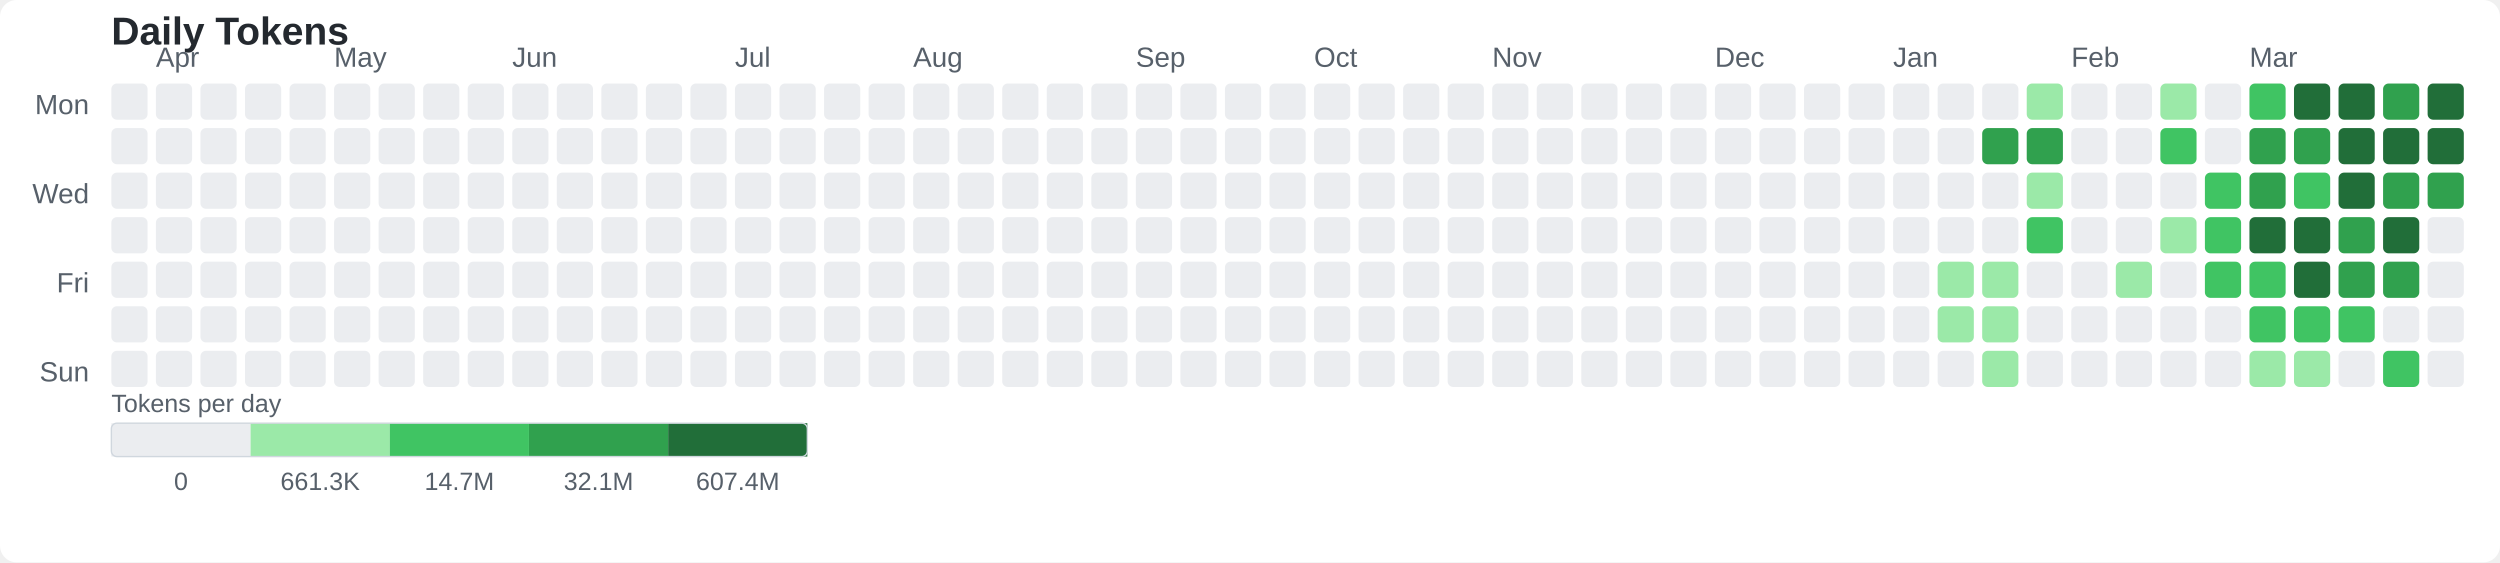
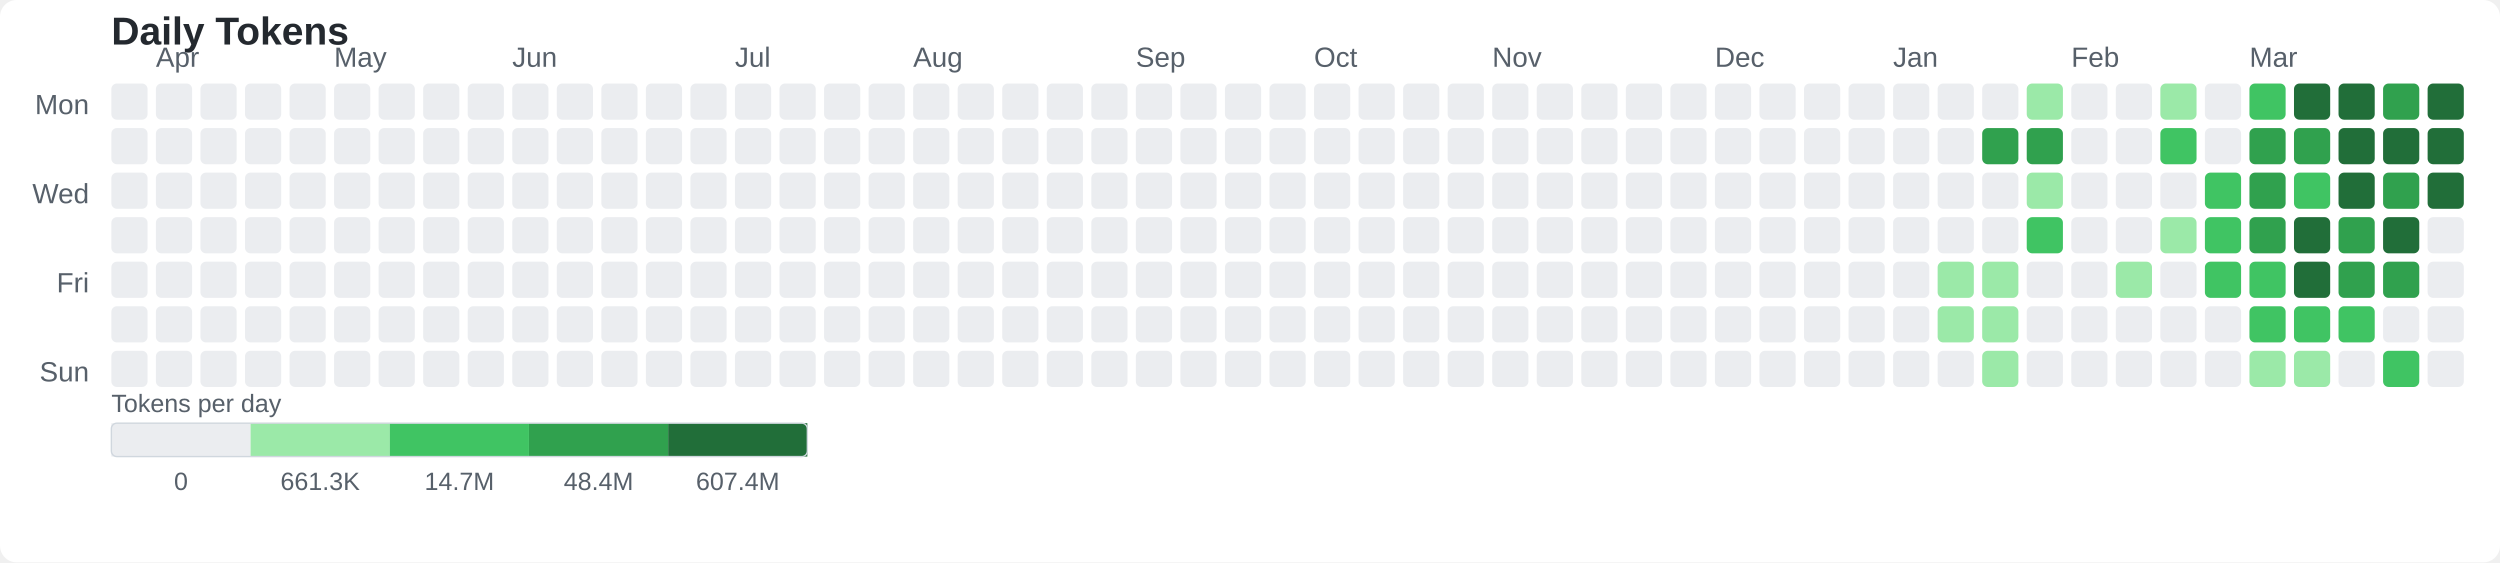
<svg xmlns="http://www.w3.org/2000/svg" width="898" height="202" viewBox="0 0 898 202">
  <rect width="898" height="202" fill="#ffffff" rx="6" />
  <text x="40" y="16" font-family="Arial, sans-serif" font-size="14" fill="#24292f" font-weight="bold">Daily Tokens</text>
  <text x="32" y="41" font-family="Arial, sans-serif" font-size="10" fill="#57606a" text-anchor="end">Mon</text>
  <text x="32" y="73" font-family="Arial, sans-serif" font-size="10" fill="#57606a" text-anchor="end">Wed</text>
  <text x="32" y="105" font-family="Arial, sans-serif" font-size="10" fill="#57606a" text-anchor="end">Fri</text>
  <text x="32" y="137" font-family="Arial, sans-serif" font-size="10" fill="#57606a" text-anchor="end">Sun</text>
  <text x="56" y="24" font-family="Arial, sans-serif" font-size="10" fill="#57606a">Apr</text>
  <text x="120" y="24" font-family="Arial, sans-serif" font-size="10" fill="#57606a">May</text>
  <text x="184" y="24" font-family="Arial, sans-serif" font-size="10" fill="#57606a">Jun</text>
  <text x="264" y="24" font-family="Arial, sans-serif" font-size="10" fill="#57606a">Jul</text>
  <text x="328" y="24" font-family="Arial, sans-serif" font-size="10" fill="#57606a">Aug</text>
  <text x="408" y="24" font-family="Arial, sans-serif" font-size="10" fill="#57606a">Sep</text>
  <text x="472" y="24" font-family="Arial, sans-serif" font-size="10" fill="#57606a">Oct</text>
  <text x="536" y="24" font-family="Arial, sans-serif" font-size="10" fill="#57606a">Nov</text>
  <text x="616" y="24" font-family="Arial, sans-serif" font-size="10" fill="#57606a">Dec</text>
  <text x="680" y="24" font-family="Arial, sans-serif" font-size="10" fill="#57606a">Jan</text>
  <text x="744" y="24" font-family="Arial, sans-serif" font-size="10" fill="#57606a">Feb</text>
  <text x="808" y="24" font-family="Arial, sans-serif" font-size="10" fill="#57606a">Mar</text>
  <rect x="40" y="30" width="13" height="13" rx="2" ry="2" fill="#ebedf0" />
  <rect x="40" y="46" width="13" height="13" rx="2" ry="2" fill="#ebedf0" />
  <rect x="40" y="62" width="13" height="13" rx="2" ry="2" fill="#ebedf0">
    </rect>
  <rect x="40" y="78" width="13" height="13" rx="2" ry="2" fill="#ebedf0">
    </rect>
  <rect x="40" y="94" width="13" height="13" rx="2" ry="2" fill="#ebedf0">
    </rect>
  <rect x="40" y="110" width="13" height="13" rx="2" ry="2" fill="#ebedf0">
    </rect>
  <rect x="40" y="126" width="13" height="13" rx="2" ry="2" fill="#ebedf0">
    </rect>
  <rect x="56" y="30" width="13" height="13" rx="2" ry="2" fill="#ebedf0">
    </rect>
  <rect x="56" y="46" width="13" height="13" rx="2" ry="2" fill="#ebedf0">
    </rect>
  <rect x="56" y="62" width="13" height="13" rx="2" ry="2" fill="#ebedf0">
    </rect>
  <rect x="56" y="78" width="13" height="13" rx="2" ry="2" fill="#ebedf0">
    </rect>
  <rect x="56" y="94" width="13" height="13" rx="2" ry="2" fill="#ebedf0">
    </rect>
  <rect x="56" y="110" width="13" height="13" rx="2" ry="2" fill="#ebedf0">
    </rect>
  <rect x="56" y="126" width="13" height="13" rx="2" ry="2" fill="#ebedf0">
    </rect>
  <rect x="72" y="30" width="13" height="13" rx="2" ry="2" fill="#ebedf0">
    </rect>
  <rect x="72" y="46" width="13" height="13" rx="2" ry="2" fill="#ebedf0">
    </rect>
  <rect x="72" y="62" width="13" height="13" rx="2" ry="2" fill="#ebedf0">
    </rect>
  <rect x="72" y="78" width="13" height="13" rx="2" ry="2" fill="#ebedf0">
    </rect>
  <rect x="72" y="94" width="13" height="13" rx="2" ry="2" fill="#ebedf0">
    </rect>
  <rect x="72" y="110" width="13" height="13" rx="2" ry="2" fill="#ebedf0">
    </rect>
  <rect x="72" y="126" width="13" height="13" rx="2" ry="2" fill="#ebedf0">
    </rect>
  <rect x="88" y="30" width="13" height="13" rx="2" ry="2" fill="#ebedf0">
    </rect>
  <rect x="88" y="46" width="13" height="13" rx="2" ry="2" fill="#ebedf0">
    </rect>
  <rect x="88" y="62" width="13" height="13" rx="2" ry="2" fill="#ebedf0">
    </rect>
  <rect x="88" y="78" width="13" height="13" rx="2" ry="2" fill="#ebedf0">
    </rect>
  <rect x="88" y="94" width="13" height="13" rx="2" ry="2" fill="#ebedf0">
    </rect>
  <rect x="88" y="110" width="13" height="13" rx="2" ry="2" fill="#ebedf0">
    </rect>
  <rect x="88" y="126" width="13" height="13" rx="2" ry="2" fill="#ebedf0">
    </rect>
  <rect x="104" y="30" width="13" height="13" rx="2" ry="2" fill="#ebedf0">
    </rect>
  <rect x="104" y="46" width="13" height="13" rx="2" ry="2" fill="#ebedf0">
    </rect>
  <rect x="104" y="62" width="13" height="13" rx="2" ry="2" fill="#ebedf0">
    </rect>
  <rect x="104" y="78" width="13" height="13" rx="2" ry="2" fill="#ebedf0">
    </rect>
  <rect x="104" y="94" width="13" height="13" rx="2" ry="2" fill="#ebedf0">
    </rect>
  <rect x="104" y="110" width="13" height="13" rx="2" ry="2" fill="#ebedf0">
    </rect>
  <rect x="104" y="126" width="13" height="13" rx="2" ry="2" fill="#ebedf0">
    </rect>
  <rect x="120" y="30" width="13" height="13" rx="2" ry="2" fill="#ebedf0">
    </rect>
  <rect x="120" y="46" width="13" height="13" rx="2" ry="2" fill="#ebedf0">
    </rect>
  <rect x="120" y="62" width="13" height="13" rx="2" ry="2" fill="#ebedf0">
    </rect>
  <rect x="120" y="78" width="13" height="13" rx="2" ry="2" fill="#ebedf0">
    </rect>
  <rect x="120" y="94" width="13" height="13" rx="2" ry="2" fill="#ebedf0">
    </rect>
  <rect x="120" y="110" width="13" height="13" rx="2" ry="2" fill="#ebedf0">
    </rect>
  <rect x="120" y="126" width="13" height="13" rx="2" ry="2" fill="#ebedf0">
    </rect>
  <rect x="136" y="30" width="13" height="13" rx="2" ry="2" fill="#ebedf0">
    </rect>
  <rect x="136" y="46" width="13" height="13" rx="2" ry="2" fill="#ebedf0">
    </rect>
  <rect x="136" y="62" width="13" height="13" rx="2" ry="2" fill="#ebedf0">
    </rect>
  <rect x="136" y="78" width="13" height="13" rx="2" ry="2" fill="#ebedf0">
    </rect>
  <rect x="136" y="94" width="13" height="13" rx="2" ry="2" fill="#ebedf0">
    </rect>
  <rect x="136" y="110" width="13" height="13" rx="2" ry="2" fill="#ebedf0">
    </rect>
  <rect x="136" y="126" width="13" height="13" rx="2" ry="2" fill="#ebedf0">
    </rect>
  <rect x="152" y="30" width="13" height="13" rx="2" ry="2" fill="#ebedf0">
    </rect>
  <rect x="152" y="46" width="13" height="13" rx="2" ry="2" fill="#ebedf0">
    </rect>
  <rect x="152" y="62" width="13" height="13" rx="2" ry="2" fill="#ebedf0">
    </rect>
  <rect x="152" y="78" width="13" height="13" rx="2" ry="2" fill="#ebedf0">
    </rect>
  <rect x="152" y="94" width="13" height="13" rx="2" ry="2" fill="#ebedf0">
    </rect>
  <rect x="152" y="110" width="13" height="13" rx="2" ry="2" fill="#ebedf0">
    </rect>
  <rect x="152" y="126" width="13" height="13" rx="2" ry="2" fill="#ebedf0">
    </rect>
  <rect x="168" y="30" width="13" height="13" rx="2" ry="2" fill="#ebedf0">
    </rect>
  <rect x="168" y="46" width="13" height="13" rx="2" ry="2" fill="#ebedf0">
    </rect>
  <rect x="168" y="62" width="13" height="13" rx="2" ry="2" fill="#ebedf0">
    </rect>
  <rect x="168" y="78" width="13" height="13" rx="2" ry="2" fill="#ebedf0">
    </rect>
  <rect x="168" y="94" width="13" height="13" rx="2" ry="2" fill="#ebedf0">
    </rect>
  <rect x="168" y="110" width="13" height="13" rx="2" ry="2" fill="#ebedf0">
    </rect>
  <rect x="168" y="126" width="13" height="13" rx="2" ry="2" fill="#ebedf0">
    </rect>
  <rect x="184" y="30" width="13" height="13" rx="2" ry="2" fill="#ebedf0">
    </rect>
  <rect x="184" y="46" width="13" height="13" rx="2" ry="2" fill="#ebedf0">
    </rect>
  <rect x="184" y="62" width="13" height="13" rx="2" ry="2" fill="#ebedf0">
    </rect>
  <rect x="184" y="78" width="13" height="13" rx="2" ry="2" fill="#ebedf0">
    </rect>
  <rect x="184" y="94" width="13" height="13" rx="2" ry="2" fill="#ebedf0">
    </rect>
  <rect x="184" y="110" width="13" height="13" rx="2" ry="2" fill="#ebedf0">
    </rect>
  <rect x="184" y="126" width="13" height="13" rx="2" ry="2" fill="#ebedf0">
    </rect>
  <rect x="200" y="30" width="13" height="13" rx="2" ry="2" fill="#ebedf0">
    </rect>
  <rect x="200" y="46" width="13" height="13" rx="2" ry="2" fill="#ebedf0">
    </rect>
  <rect x="200" y="62" width="13" height="13" rx="2" ry="2" fill="#ebedf0">
    </rect>
  <rect x="200" y="78" width="13" height="13" rx="2" ry="2" fill="#ebedf0">
    </rect>
  <rect x="200" y="94" width="13" height="13" rx="2" ry="2" fill="#ebedf0">
    </rect>
  <rect x="200" y="110" width="13" height="13" rx="2" ry="2" fill="#ebedf0">
    </rect>
  <rect x="200" y="126" width="13" height="13" rx="2" ry="2" fill="#ebedf0">
    </rect>
  <rect x="216" y="30" width="13" height="13" rx="2" ry="2" fill="#ebedf0">
    </rect>
  <rect x="216" y="46" width="13" height="13" rx="2" ry="2" fill="#ebedf0">
    </rect>
  <rect x="216" y="62" width="13" height="13" rx="2" ry="2" fill="#ebedf0">
    </rect>
  <rect x="216" y="78" width="13" height="13" rx="2" ry="2" fill="#ebedf0">
    </rect>
  <rect x="216" y="94" width="13" height="13" rx="2" ry="2" fill="#ebedf0">
    </rect>
  <rect x="216" y="110" width="13" height="13" rx="2" ry="2" fill="#ebedf0">
    </rect>
  <rect x="216" y="126" width="13" height="13" rx="2" ry="2" fill="#ebedf0">
    </rect>
  <rect x="232" y="30" width="13" height="13" rx="2" ry="2" fill="#ebedf0">
    </rect>
  <rect x="232" y="46" width="13" height="13" rx="2" ry="2" fill="#ebedf0">
    </rect>
  <rect x="232" y="62" width="13" height="13" rx="2" ry="2" fill="#ebedf0">
    </rect>
  <rect x="232" y="78" width="13" height="13" rx="2" ry="2" fill="#ebedf0">
    </rect>
  <rect x="232" y="94" width="13" height="13" rx="2" ry="2" fill="#ebedf0">
    </rect>
  <rect x="232" y="110" width="13" height="13" rx="2" ry="2" fill="#ebedf0">
    </rect>
  <rect x="232" y="126" width="13" height="13" rx="2" ry="2" fill="#ebedf0">
    </rect>
  <rect x="248" y="30" width="13" height="13" rx="2" ry="2" fill="#ebedf0">
    </rect>
  <rect x="248" y="46" width="13" height="13" rx="2" ry="2" fill="#ebedf0">
    </rect>
  <rect x="248" y="62" width="13" height="13" rx="2" ry="2" fill="#ebedf0">
    </rect>
  <rect x="248" y="78" width="13" height="13" rx="2" ry="2" fill="#ebedf0">
    </rect>
  <rect x="248" y="94" width="13" height="13" rx="2" ry="2" fill="#ebedf0">
    </rect>
  <rect x="248" y="110" width="13" height="13" rx="2" ry="2" fill="#ebedf0">
    </rect>
  <rect x="248" y="126" width="13" height="13" rx="2" ry="2" fill="#ebedf0">
    </rect>
  <rect x="264" y="30" width="13" height="13" rx="2" ry="2" fill="#ebedf0">
    </rect>
  <rect x="264" y="46" width="13" height="13" rx="2" ry="2" fill="#ebedf0">
    </rect>
  <rect x="264" y="62" width="13" height="13" rx="2" ry="2" fill="#ebedf0">
    </rect>
  <rect x="264" y="78" width="13" height="13" rx="2" ry="2" fill="#ebedf0">
    </rect>
  <rect x="264" y="94" width="13" height="13" rx="2" ry="2" fill="#ebedf0">
    </rect>
  <rect x="264" y="110" width="13" height="13" rx="2" ry="2" fill="#ebedf0">
    </rect>
  <rect x="264" y="126" width="13" height="13" rx="2" ry="2" fill="#ebedf0">
    </rect>
  <rect x="280" y="30" width="13" height="13" rx="2" ry="2" fill="#ebedf0">
    </rect>
  <rect x="280" y="46" width="13" height="13" rx="2" ry="2" fill="#ebedf0">
    </rect>
  <rect x="280" y="62" width="13" height="13" rx="2" ry="2" fill="#ebedf0">
    </rect>
  <rect x="280" y="78" width="13" height="13" rx="2" ry="2" fill="#ebedf0">
    </rect>
  <rect x="280" y="94" width="13" height="13" rx="2" ry="2" fill="#ebedf0">
    </rect>
  <rect x="280" y="110" width="13" height="13" rx="2" ry="2" fill="#ebedf0">
    </rect>
  <rect x="280" y="126" width="13" height="13" rx="2" ry="2" fill="#ebedf0">
    </rect>
  <rect x="296" y="30" width="13" height="13" rx="2" ry="2" fill="#ebedf0">
    </rect>
  <rect x="296" y="46" width="13" height="13" rx="2" ry="2" fill="#ebedf0">
    </rect>
  <rect x="296" y="62" width="13" height="13" rx="2" ry="2" fill="#ebedf0">
    </rect>
  <rect x="296" y="78" width="13" height="13" rx="2" ry="2" fill="#ebedf0">
    </rect>
  <rect x="296" y="94" width="13" height="13" rx="2" ry="2" fill="#ebedf0">
    </rect>
  <rect x="296" y="110" width="13" height="13" rx="2" ry="2" fill="#ebedf0">
    </rect>
  <rect x="296" y="126" width="13" height="13" rx="2" ry="2" fill="#ebedf0">
    </rect>
  <rect x="312" y="30" width="13" height="13" rx="2" ry="2" fill="#ebedf0">
    </rect>
  <rect x="312" y="46" width="13" height="13" rx="2" ry="2" fill="#ebedf0">
    </rect>
  <rect x="312" y="62" width="13" height="13" rx="2" ry="2" fill="#ebedf0">
    </rect>
  <rect x="312" y="78" width="13" height="13" rx="2" ry="2" fill="#ebedf0">
    </rect>
  <rect x="312" y="94" width="13" height="13" rx="2" ry="2" fill="#ebedf0">
    </rect>
  <rect x="312" y="110" width="13" height="13" rx="2" ry="2" fill="#ebedf0">
    </rect>
  <rect x="312" y="126" width="13" height="13" rx="2" ry="2" fill="#ebedf0">
    </rect>
  <rect x="328" y="30" width="13" height="13" rx="2" ry="2" fill="#ebedf0">
    </rect>
  <rect x="328" y="46" width="13" height="13" rx="2" ry="2" fill="#ebedf0">
    </rect>
  <rect x="328" y="62" width="13" height="13" rx="2" ry="2" fill="#ebedf0">
    </rect>
  <rect x="328" y="78" width="13" height="13" rx="2" ry="2" fill="#ebedf0">
    </rect>
  <rect x="328" y="94" width="13" height="13" rx="2" ry="2" fill="#ebedf0">
    </rect>
  <rect x="328" y="110" width="13" height="13" rx="2" ry="2" fill="#ebedf0">
    </rect>
  <rect x="328" y="126" width="13" height="13" rx="2" ry="2" fill="#ebedf0">
    </rect>
  <rect x="344" y="30" width="13" height="13" rx="2" ry="2" fill="#ebedf0">
    </rect>
  <rect x="344" y="46" width="13" height="13" rx="2" ry="2" fill="#ebedf0">
    </rect>
  <rect x="344" y="62" width="13" height="13" rx="2" ry="2" fill="#ebedf0">
    </rect>
  <rect x="344" y="78" width="13" height="13" rx="2" ry="2" fill="#ebedf0">
    </rect>
  <rect x="344" y="94" width="13" height="13" rx="2" ry="2" fill="#ebedf0">
    </rect>
  <rect x="344" y="110" width="13" height="13" rx="2" ry="2" fill="#ebedf0">
    </rect>
  <rect x="344" y="126" width="13" height="13" rx="2" ry="2" fill="#ebedf0">
    </rect>
  <rect x="360" y="30" width="13" height="13" rx="2" ry="2" fill="#ebedf0">
    </rect>
  <rect x="360" y="46" width="13" height="13" rx="2" ry="2" fill="#ebedf0">
    </rect>
  <rect x="360" y="62" width="13" height="13" rx="2" ry="2" fill="#ebedf0">
    </rect>
  <rect x="360" y="78" width="13" height="13" rx="2" ry="2" fill="#ebedf0">
    </rect>
  <rect x="360" y="94" width="13" height="13" rx="2" ry="2" fill="#ebedf0">
    </rect>
  <rect x="360" y="110" width="13" height="13" rx="2" ry="2" fill="#ebedf0">
    </rect>
  <rect x="360" y="126" width="13" height="13" rx="2" ry="2" fill="#ebedf0">
    </rect>
  <rect x="376" y="30" width="13" height="13" rx="2" ry="2" fill="#ebedf0">
    </rect>
  <rect x="376" y="46" width="13" height="13" rx="2" ry="2" fill="#ebedf0">
    </rect>
  <rect x="376" y="62" width="13" height="13" rx="2" ry="2" fill="#ebedf0">
    </rect>
  <rect x="376" y="78" width="13" height="13" rx="2" ry="2" fill="#ebedf0">
    </rect>
  <rect x="376" y="94" width="13" height="13" rx="2" ry="2" fill="#ebedf0">
    </rect>
  <rect x="376" y="110" width="13" height="13" rx="2" ry="2" fill="#ebedf0">
    </rect>
  <rect x="376" y="126" width="13" height="13" rx="2" ry="2" fill="#ebedf0">
    </rect>
  <rect x="392" y="30" width="13" height="13" rx="2" ry="2" fill="#ebedf0">
    </rect>
  <rect x="392" y="46" width="13" height="13" rx="2" ry="2" fill="#ebedf0">
    </rect>
  <rect x="392" y="62" width="13" height="13" rx="2" ry="2" fill="#ebedf0">
    </rect>
  <rect x="392" y="78" width="13" height="13" rx="2" ry="2" fill="#ebedf0">
    </rect>
  <rect x="392" y="94" width="13" height="13" rx="2" ry="2" fill="#ebedf0">
    </rect>
  <rect x="392" y="110" width="13" height="13" rx="2" ry="2" fill="#ebedf0">
    </rect>
  <rect x="392" y="126" width="13" height="13" rx="2" ry="2" fill="#ebedf0">
    </rect>
  <rect x="408" y="30" width="13" height="13" rx="2" ry="2" fill="#ebedf0">
    </rect>
  <rect x="408" y="46" width="13" height="13" rx="2" ry="2" fill="#ebedf0">
    </rect>
  <rect x="408" y="62" width="13" height="13" rx="2" ry="2" fill="#ebedf0">
    </rect>
  <rect x="408" y="78" width="13" height="13" rx="2" ry="2" fill="#ebedf0">
    </rect>
  <rect x="408" y="94" width="13" height="13" rx="2" ry="2" fill="#ebedf0">
    </rect>
  <rect x="408" y="110" width="13" height="13" rx="2" ry="2" fill="#ebedf0">
    </rect>
  <rect x="408" y="126" width="13" height="13" rx="2" ry="2" fill="#ebedf0">
    </rect>
  <rect x="424" y="30" width="13" height="13" rx="2" ry="2" fill="#ebedf0">
    </rect>
  <rect x="424" y="46" width="13" height="13" rx="2" ry="2" fill="#ebedf0">
    </rect>
  <rect x="424" y="62" width="13" height="13" rx="2" ry="2" fill="#ebedf0">
    </rect>
  <rect x="424" y="78" width="13" height="13" rx="2" ry="2" fill="#ebedf0">
    </rect>
  <rect x="424" y="94" width="13" height="13" rx="2" ry="2" fill="#ebedf0">
    </rect>
  <rect x="424" y="110" width="13" height="13" rx="2" ry="2" fill="#ebedf0">
    </rect>
  <rect x="424" y="126" width="13" height="13" rx="2" ry="2" fill="#ebedf0">
    </rect>
  <rect x="440" y="30" width="13" height="13" rx="2" ry="2" fill="#ebedf0">
    </rect>
  <rect x="440" y="46" width="13" height="13" rx="2" ry="2" fill="#ebedf0">
    </rect>
  <rect x="440" y="62" width="13" height="13" rx="2" ry="2" fill="#ebedf0">
    </rect>
  <rect x="440" y="78" width="13" height="13" rx="2" ry="2" fill="#ebedf0">
    </rect>
  <rect x="440" y="94" width="13" height="13" rx="2" ry="2" fill="#ebedf0">
    </rect>
  <rect x="440" y="110" width="13" height="13" rx="2" ry="2" fill="#ebedf0">
    </rect>
  <rect x="440" y="126" width="13" height="13" rx="2" ry="2" fill="#ebedf0">
    </rect>
  <rect x="456" y="30" width="13" height="13" rx="2" ry="2" fill="#ebedf0">
    </rect>
  <rect x="456" y="46" width="13" height="13" rx="2" ry="2" fill="#ebedf0">
    </rect>
  <rect x="456" y="62" width="13" height="13" rx="2" ry="2" fill="#ebedf0">
    </rect>
  <rect x="456" y="78" width="13" height="13" rx="2" ry="2" fill="#ebedf0">
    </rect>
  <rect x="456" y="94" width="13" height="13" rx="2" ry="2" fill="#ebedf0">
    </rect>
  <rect x="456" y="110" width="13" height="13" rx="2" ry="2" fill="#ebedf0">
    </rect>
  <rect x="456" y="126" width="13" height="13" rx="2" ry="2" fill="#ebedf0">
    </rect>
  <rect x="472" y="30" width="13" height="13" rx="2" ry="2" fill="#ebedf0">
    </rect>
  <rect x="472" y="46" width="13" height="13" rx="2" ry="2" fill="#ebedf0">
    </rect>
  <rect x="472" y="62" width="13" height="13" rx="2" ry="2" fill="#ebedf0">
    </rect>
  <rect x="472" y="78" width="13" height="13" rx="2" ry="2" fill="#ebedf0">
    </rect>
  <rect x="472" y="94" width="13" height="13" rx="2" ry="2" fill="#ebedf0">
    </rect>
  <rect x="472" y="110" width="13" height="13" rx="2" ry="2" fill="#ebedf0">
    </rect>
  <rect x="472" y="126" width="13" height="13" rx="2" ry="2" fill="#ebedf0">
    </rect>
  <rect x="488" y="30" width="13" height="13" rx="2" ry="2" fill="#ebedf0">
    </rect>
  <rect x="488" y="46" width="13" height="13" rx="2" ry="2" fill="#ebedf0">
    </rect>
  <rect x="488" y="62" width="13" height="13" rx="2" ry="2" fill="#ebedf0">
    </rect>
  <rect x="488" y="78" width="13" height="13" rx="2" ry="2" fill="#ebedf0">
    </rect>
  <rect x="488" y="94" width="13" height="13" rx="2" ry="2" fill="#ebedf0">
    </rect>
  <rect x="488" y="110" width="13" height="13" rx="2" ry="2" fill="#ebedf0">
    </rect>
  <rect x="488" y="126" width="13" height="13" rx="2" ry="2" fill="#ebedf0">
    </rect>
  <rect x="504" y="30" width="13" height="13" rx="2" ry="2" fill="#ebedf0">
    </rect>
  <rect x="504" y="46" width="13" height="13" rx="2" ry="2" fill="#ebedf0">
    </rect>
  <rect x="504" y="62" width="13" height="13" rx="2" ry="2" fill="#ebedf0">
    </rect>
  <rect x="504" y="78" width="13" height="13" rx="2" ry="2" fill="#ebedf0">
    </rect>
  <rect x="504" y="94" width="13" height="13" rx="2" ry="2" fill="#ebedf0">
    </rect>
  <rect x="504" y="110" width="13" height="13" rx="2" ry="2" fill="#ebedf0">
    </rect>
  <rect x="504" y="126" width="13" height="13" rx="2" ry="2" fill="#ebedf0">
    </rect>
  <rect x="520" y="30" width="13" height="13" rx="2" ry="2" fill="#ebedf0">
    </rect>
  <rect x="520" y="46" width="13" height="13" rx="2" ry="2" fill="#ebedf0">
    </rect>
  <rect x="520" y="62" width="13" height="13" rx="2" ry="2" fill="#ebedf0">
    </rect>
  <rect x="520" y="78" width="13" height="13" rx="2" ry="2" fill="#ebedf0">
    </rect>
  <rect x="520" y="94" width="13" height="13" rx="2" ry="2" fill="#ebedf0">
    </rect>
  <rect x="520" y="110" width="13" height="13" rx="2" ry="2" fill="#ebedf0">
    </rect>
  <rect x="520" y="126" width="13" height="13" rx="2" ry="2" fill="#ebedf0">
    </rect>
  <rect x="536" y="30" width="13" height="13" rx="2" ry="2" fill="#ebedf0">
    </rect>
  <rect x="536" y="46" width="13" height="13" rx="2" ry="2" fill="#ebedf0">
    </rect>
  <rect x="536" y="62" width="13" height="13" rx="2" ry="2" fill="#ebedf0">
    </rect>
  <rect x="536" y="78" width="13" height="13" rx="2" ry="2" fill="#ebedf0">
    </rect>
  <rect x="536" y="94" width="13" height="13" rx="2" ry="2" fill="#ebedf0">
    </rect>
  <rect x="536" y="110" width="13" height="13" rx="2" ry="2" fill="#ebedf0">
    </rect>
  <rect x="536" y="126" width="13" height="13" rx="2" ry="2" fill="#ebedf0">
    </rect>
  <rect x="552" y="30" width="13" height="13" rx="2" ry="2" fill="#ebedf0">
    </rect>
  <rect x="552" y="46" width="13" height="13" rx="2" ry="2" fill="#ebedf0">
    </rect>
  <rect x="552" y="62" width="13" height="13" rx="2" ry="2" fill="#ebedf0">
    </rect>
  <rect x="552" y="78" width="13" height="13" rx="2" ry="2" fill="#ebedf0">
    </rect>
  <rect x="552" y="94" width="13" height="13" rx="2" ry="2" fill="#ebedf0">
    </rect>
  <rect x="552" y="110" width="13" height="13" rx="2" ry="2" fill="#ebedf0">
    </rect>
  <rect x="552" y="126" width="13" height="13" rx="2" ry="2" fill="#ebedf0">
    </rect>
  <rect x="568" y="30" width="13" height="13" rx="2" ry="2" fill="#ebedf0">
    </rect>
  <rect x="568" y="46" width="13" height="13" rx="2" ry="2" fill="#ebedf0">
    </rect>
  <rect x="568" y="62" width="13" height="13" rx="2" ry="2" fill="#ebedf0">
    </rect>
  <rect x="568" y="78" width="13" height="13" rx="2" ry="2" fill="#ebedf0">
    </rect>
  <rect x="568" y="94" width="13" height="13" rx="2" ry="2" fill="#ebedf0">
    </rect>
  <rect x="568" y="110" width="13" height="13" rx="2" ry="2" fill="#ebedf0">
    </rect>
  <rect x="568" y="126" width="13" height="13" rx="2" ry="2" fill="#ebedf0">
    </rect>
  <rect x="584" y="30" width="13" height="13" rx="2" ry="2" fill="#ebedf0">
    </rect>
  <rect x="584" y="46" width="13" height="13" rx="2" ry="2" fill="#ebedf0">
    </rect>
  <rect x="584" y="62" width="13" height="13" rx="2" ry="2" fill="#ebedf0">
    </rect>
  <rect x="584" y="78" width="13" height="13" rx="2" ry="2" fill="#ebedf0">
    </rect>
  <rect x="584" y="94" width="13" height="13" rx="2" ry="2" fill="#ebedf0">
    </rect>
  <rect x="584" y="110" width="13" height="13" rx="2" ry="2" fill="#ebedf0">
    </rect>
  <rect x="584" y="126" width="13" height="13" rx="2" ry="2" fill="#ebedf0">
    </rect>
  <rect x="600" y="30" width="13" height="13" rx="2" ry="2" fill="#ebedf0">
    </rect>
  <rect x="600" y="46" width="13" height="13" rx="2" ry="2" fill="#ebedf0">
    </rect>
  <rect x="600" y="62" width="13" height="13" rx="2" ry="2" fill="#ebedf0">
    </rect>
  <rect x="600" y="78" width="13" height="13" rx="2" ry="2" fill="#ebedf0">
    </rect>
  <rect x="600" y="94" width="13" height="13" rx="2" ry="2" fill="#ebedf0">
    </rect>
  <rect x="600" y="110" width="13" height="13" rx="2" ry="2" fill="#ebedf0">
    </rect>
  <rect x="600" y="126" width="13" height="13" rx="2" ry="2" fill="#ebedf0">
    </rect>
  <rect x="616" y="30" width="13" height="13" rx="2" ry="2" fill="#ebedf0">
    </rect>
  <rect x="616" y="46" width="13" height="13" rx="2" ry="2" fill="#ebedf0">
    </rect>
  <rect x="616" y="62" width="13" height="13" rx="2" ry="2" fill="#ebedf0">
    </rect>
  <rect x="616" y="78" width="13" height="13" rx="2" ry="2" fill="#ebedf0">
    </rect>
  <rect x="616" y="94" width="13" height="13" rx="2" ry="2" fill="#ebedf0">
    </rect>
  <rect x="616" y="110" width="13" height="13" rx="2" ry="2" fill="#ebedf0">
    </rect>
  <rect x="616" y="126" width="13" height="13" rx="2" ry="2" fill="#ebedf0">
    </rect>
  <rect x="632" y="30" width="13" height="13" rx="2" ry="2" fill="#ebedf0">
    </rect>
  <rect x="632" y="46" width="13" height="13" rx="2" ry="2" fill="#ebedf0">
    </rect>
  <rect x="632" y="62" width="13" height="13" rx="2" ry="2" fill="#ebedf0">
    </rect>
  <rect x="632" y="78" width="13" height="13" rx="2" ry="2" fill="#ebedf0">
    </rect>
  <rect x="632" y="94" width="13" height="13" rx="2" ry="2" fill="#ebedf0">
    </rect>
  <rect x="632" y="110" width="13" height="13" rx="2" ry="2" fill="#ebedf0">
    </rect>
  <rect x="632" y="126" width="13" height="13" rx="2" ry="2" fill="#ebedf0">
    </rect>
  <rect x="648" y="30" width="13" height="13" rx="2" ry="2" fill="#ebedf0">
    </rect>
  <rect x="648" y="46" width="13" height="13" rx="2" ry="2" fill="#ebedf0">
    </rect>
  <rect x="648" y="62" width="13" height="13" rx="2" ry="2" fill="#ebedf0">
    </rect>
  <rect x="648" y="78" width="13" height="13" rx="2" ry="2" fill="#ebedf0">
    </rect>
  <rect x="648" y="94" width="13" height="13" rx="2" ry="2" fill="#ebedf0">
    </rect>
  <rect x="648" y="110" width="13" height="13" rx="2" ry="2" fill="#ebedf0">
    </rect>
  <rect x="648" y="126" width="13" height="13" rx="2" ry="2" fill="#ebedf0">
    </rect>
  <rect x="664" y="30" width="13" height="13" rx="2" ry="2" fill="#ebedf0">
    </rect>
  <rect x="664" y="46" width="13" height="13" rx="2" ry="2" fill="#ebedf0">
    </rect>
  <rect x="664" y="62" width="13" height="13" rx="2" ry="2" fill="#ebedf0">
    </rect>
  <rect x="664" y="78" width="13" height="13" rx="2" ry="2" fill="#ebedf0">
    </rect>
  <rect x="664" y="94" width="13" height="13" rx="2" ry="2" fill="#ebedf0">
    </rect>
  <rect x="664" y="110" width="13" height="13" rx="2" ry="2" fill="#ebedf0">
    </rect>
  <rect x="664" y="126" width="13" height="13" rx="2" ry="2" fill="#ebedf0">
    </rect>
  <rect x="680" y="30" width="13" height="13" rx="2" ry="2" fill="#ebedf0">
    </rect>
  <rect x="680" y="46" width="13" height="13" rx="2" ry="2" fill="#ebedf0">
    </rect>
  <rect x="680" y="62" width="13" height="13" rx="2" ry="2" fill="#ebedf0">
    </rect>
  <rect x="680" y="78" width="13" height="13" rx="2" ry="2" fill="#ebedf0">
    </rect>
  <rect x="680" y="94" width="13" height="13" rx="2" ry="2" fill="#ebedf0">
    </rect>
  <rect x="680" y="110" width="13" height="13" rx="2" ry="2" fill="#ebedf0">
    </rect>
  <rect x="680" y="126" width="13" height="13" rx="2" ry="2" fill="#ebedf0">
    </rect>
  <rect x="696" y="30" width="13" height="13" rx="2" ry="2" fill="#ebedf0">
    </rect>
  <rect x="696" y="46" width="13" height="13" rx="2" ry="2" fill="#ebedf0">
    </rect>
  <rect x="696" y="62" width="13" height="13" rx="2" ry="2" fill="#ebedf0">
    </rect>
  <rect x="696" y="78" width="13" height="13" rx="2" ry="2" fill="#ebedf0">
    </rect>
  <rect x="696" y="94" width="13" height="13" rx="2" ry="2" fill="#9be9a8">
    </rect>
  <rect x="696" y="110" width="13" height="13" rx="2" ry="2" fill="#9be9a8">
    </rect>
  <rect x="696" y="126" width="13" height="13" rx="2" ry="2" fill="#ebedf0">
    </rect>
  <rect x="712" y="30" width="13" height="13" rx="2" ry="2" fill="#ebedf0">
    </rect>
  <rect x="712" y="46" width="13" height="13" rx="2" ry="2" fill="#30a14e">
    </rect>
  <rect x="712" y="62" width="13" height="13" rx="2" ry="2" fill="#ebedf0">
    </rect>
  <rect x="712" y="78" width="13" height="13" rx="2" ry="2" fill="#ebedf0">
    </rect>
  <rect x="712" y="94" width="13" height="13" rx="2" ry="2" fill="#9be9a8">
    </rect>
  <rect x="712" y="110" width="13" height="13" rx="2" ry="2" fill="#9be9a8">
    </rect>
  <rect x="712" y="126" width="13" height="13" rx="2" ry="2" fill="#9be9a8">
    </rect>
  <rect x="728" y="30" width="13" height="13" rx="2" ry="2" fill="#9be9a8">
    </rect>
  <rect x="728" y="46" width="13" height="13" rx="2" ry="2" fill="#30a14e">
    </rect>
  <rect x="728" y="62" width="13" height="13" rx="2" ry="2" fill="#9be9a8">
    </rect>
  <rect x="728" y="78" width="13" height="13" rx="2" ry="2" fill="#40c463">
    </rect>
  <rect x="728" y="94" width="13" height="13" rx="2" ry="2" fill="#ebedf0">
    </rect>
  <rect x="728" y="110" width="13" height="13" rx="2" ry="2" fill="#ebedf0">
    </rect>
  <rect x="728" y="126" width="13" height="13" rx="2" ry="2" fill="#ebedf0">
    </rect>
  <rect x="744" y="30" width="13" height="13" rx="2" ry="2" fill="#ebedf0">
    </rect>
  <rect x="744" y="46" width="13" height="13" rx="2" ry="2" fill="#ebedf0">
    </rect>
  <rect x="744" y="62" width="13" height="13" rx="2" ry="2" fill="#ebedf0">
    </rect>
  <rect x="744" y="78" width="13" height="13" rx="2" ry="2" fill="#ebedf0">
    </rect>
  <rect x="744" y="94" width="13" height="13" rx="2" ry="2" fill="#ebedf0">
    </rect>
  <rect x="744" y="110" width="13" height="13" rx="2" ry="2" fill="#ebedf0">
    </rect>
  <rect x="744" y="126" width="13" height="13" rx="2" ry="2" fill="#ebedf0">
    </rect>
  <rect x="760" y="30" width="13" height="13" rx="2" ry="2" fill="#ebedf0">
    </rect>
  <rect x="760" y="46" width="13" height="13" rx="2" ry="2" fill="#ebedf0">
    </rect>
  <rect x="760" y="62" width="13" height="13" rx="2" ry="2" fill="#ebedf0">
    </rect>
  <rect x="760" y="78" width="13" height="13" rx="2" ry="2" fill="#ebedf0">
    </rect>
  <rect x="760" y="94" width="13" height="13" rx="2" ry="2" fill="#9be9a8">
    </rect>
  <rect x="760" y="110" width="13" height="13" rx="2" ry="2" fill="#ebedf0">
    </rect>
  <rect x="760" y="126" width="13" height="13" rx="2" ry="2" fill="#ebedf0">
    </rect>
  <rect x="776" y="30" width="13" height="13" rx="2" ry="2" fill="#9be9a8">
    </rect>
  <rect x="776" y="46" width="13" height="13" rx="2" ry="2" fill="#40c463">
    </rect>
  <rect x="776" y="62" width="13" height="13" rx="2" ry="2" fill="#ebedf0">
    </rect>
  <rect x="776" y="78" width="13" height="13" rx="2" ry="2" fill="#9be9a8">
    </rect>
  <rect x="776" y="94" width="13" height="13" rx="2" ry="2" fill="#ebedf0">
    </rect>
  <rect x="776" y="110" width="13" height="13" rx="2" ry="2" fill="#ebedf0">
    </rect>
  <rect x="776" y="126" width="13" height="13" rx="2" ry="2" fill="#ebedf0">
    </rect>
  <rect x="792" y="30" width="13" height="13" rx="2" ry="2" fill="#ebedf0">
    </rect>
  <rect x="792" y="46" width="13" height="13" rx="2" ry="2" fill="#ebedf0">
    </rect>
  <rect x="792" y="62" width="13" height="13" rx="2" ry="2" fill="#40c463">
    </rect>
  <rect x="792" y="78" width="13" height="13" rx="2" ry="2" fill="#40c463">
    </rect>
  <rect x="792" y="94" width="13" height="13" rx="2" ry="2" fill="#40c463">
    </rect>
  <rect x="792" y="110" width="13" height="13" rx="2" ry="2" fill="#ebedf0">
    </rect>
  <rect x="792" y="126" width="13" height="13" rx="2" ry="2" fill="#ebedf0">
    </rect>
  <rect x="808" y="30" width="13" height="13" rx="2" ry="2" fill="#40c463">
    </rect>
  <rect x="808" y="46" width="13" height="13" rx="2" ry="2" fill="#30a14e">
    </rect>
  <rect x="808" y="62" width="13" height="13" rx="2" ry="2" fill="#30a14e">
    </rect>
-   <rect x="808" y="78" width="13" height="13" rx="2" ry="2" fill="#216e39">
+   <rect x="808" y="78" width="13" height="13" rx="2" ry="2" fill="#30a14e">
    </rect>
  <rect x="808" y="94" width="13" height="13" rx="2" ry="2" fill="#40c463">
    </rect>
  <rect x="808" y="110" width="13" height="13" rx="2" ry="2" fill="#40c463">
    </rect>
  <rect x="808" y="126" width="13" height="13" rx="2" ry="2" fill="#9be9a8">
    </rect>
  <rect x="824" y="30" width="13" height="13" rx="2" ry="2" fill="#216e39">
    </rect>
  <rect x="824" y="46" width="13" height="13" rx="2" ry="2" fill="#30a14e">
    </rect>
  <rect x="824" y="62" width="13" height="13" rx="2" ry="2" fill="#40c463">
    </rect>
  <rect x="824" y="78" width="13" height="13" rx="2" ry="2" fill="#216e39">
    </rect>
  <rect x="824" y="94" width="13" height="13" rx="2" ry="2" fill="#216e39">
    </rect>
  <rect x="824" y="110" width="13" height="13" rx="2" ry="2" fill="#40c463">
    </rect>
  <rect x="824" y="126" width="13" height="13" rx="2" ry="2" fill="#9be9a8">
    </rect>
  <rect x="840" y="30" width="13" height="13" rx="2" ry="2" fill="#216e39">
    </rect>
  <rect x="840" y="46" width="13" height="13" rx="2" ry="2" fill="#216e39">
    </rect>
  <rect x="840" y="62" width="13" height="13" rx="2" ry="2" fill="#216e39">
    </rect>
  <rect x="840" y="78" width="13" height="13" rx="2" ry="2" fill="#30a14e">
    </rect>
  <rect x="840" y="94" width="13" height="13" rx="2" ry="2" fill="#30a14e">
    </rect>
  <rect x="840" y="110" width="13" height="13" rx="2" ry="2" fill="#40c463">
    </rect>
  <rect x="840" y="126" width="13" height="13" rx="2" ry="2" fill="#ebedf0">
    </rect>
  <rect x="856" y="30" width="13" height="13" rx="2" ry="2" fill="#30a14e">
    </rect>
  <rect x="856" y="46" width="13" height="13" rx="2" ry="2" fill="#216e39">
    </rect>
  <rect x="856" y="62" width="13" height="13" rx="2" ry="2" fill="#30a14e">
    </rect>
  <rect x="856" y="78" width="13" height="13" rx="2" ry="2" fill="#216e39">
    </rect>
  <rect x="856" y="94" width="13" height="13" rx="2" ry="2" fill="#30a14e">
    </rect>
  <rect x="856" y="110" width="13" height="13" rx="2" ry="2" fill="#ebedf0">
    </rect>
  <rect x="856" y="126" width="13" height="13" rx="2" ry="2" fill="#40c463">
    </rect>
  <rect x="872" y="30" width="13" height="13" rx="2" ry="2" fill="#216e39">
    </rect>
  <rect x="872" y="46" width="13" height="13" rx="2" ry="2" fill="#216e39">
    </rect>
-   <rect x="872" y="62" width="13" height="13" rx="2" ry="2" fill="#30a14e">
+   <rect x="872" y="62" width="13" height="13" rx="2" ry="2" fill="#216e39">
    </rect>
  <rect x="872" y="78" width="13" height="13" rx="2" ry="2" fill="#ebedf0" />
  <rect x="872" y="94" width="13" height="13" rx="2" ry="2" fill="#ebedf0" />
  <rect x="872" y="110" width="13" height="13" rx="2" ry="2" fill="#ebedf0" />
  <rect x="872" y="126" width="13" height="13" rx="2" ry="2" fill="#ebedf0" />
  <rect x="40" y="152" width="50" height="12" fill="#ebedf0" />
  <rect x="90" y="152" width="50" height="12" fill="#9be9a8" />
  <rect x="140" y="152" width="50" height="12" fill="#40c463" />
  <rect x="190" y="152" width="50" height="12" fill="#30a14e" />
  <rect x="240" y="152" width="50" height="12" fill="#216e39" />
  <rect x="40" y="152" width="250" height="12" fill="none" stroke="#d0d7de" stroke-width="0.5" rx="2" />
  <text x="65" y="176" font-family="Arial, sans-serif" font-size="9" fill="#57606a" text-anchor="middle">0</text>
  <text x="115" y="176" font-family="Arial, sans-serif" font-size="9" fill="#57606a" text-anchor="middle">661.3K</text>
  <text x="165" y="176" font-family="Arial, sans-serif" font-size="9" fill="#57606a" text-anchor="middle">14.7M</text>
-   <text x="215" y="176" font-family="Arial, sans-serif" font-size="9" fill="#57606a" text-anchor="middle">32.1M</text>
+   <text x="215" y="176" font-family="Arial, sans-serif" font-size="9" fill="#57606a" text-anchor="middle">48.4M</text>
  <text x="265" y="176" font-family="Arial, sans-serif" font-size="9" fill="#57606a" text-anchor="middle">607.4M</text>
  <text x="40" y="148" font-family="Arial, sans-serif" font-size="9" fill="#57606a">Tokens per day</text>
</svg>
